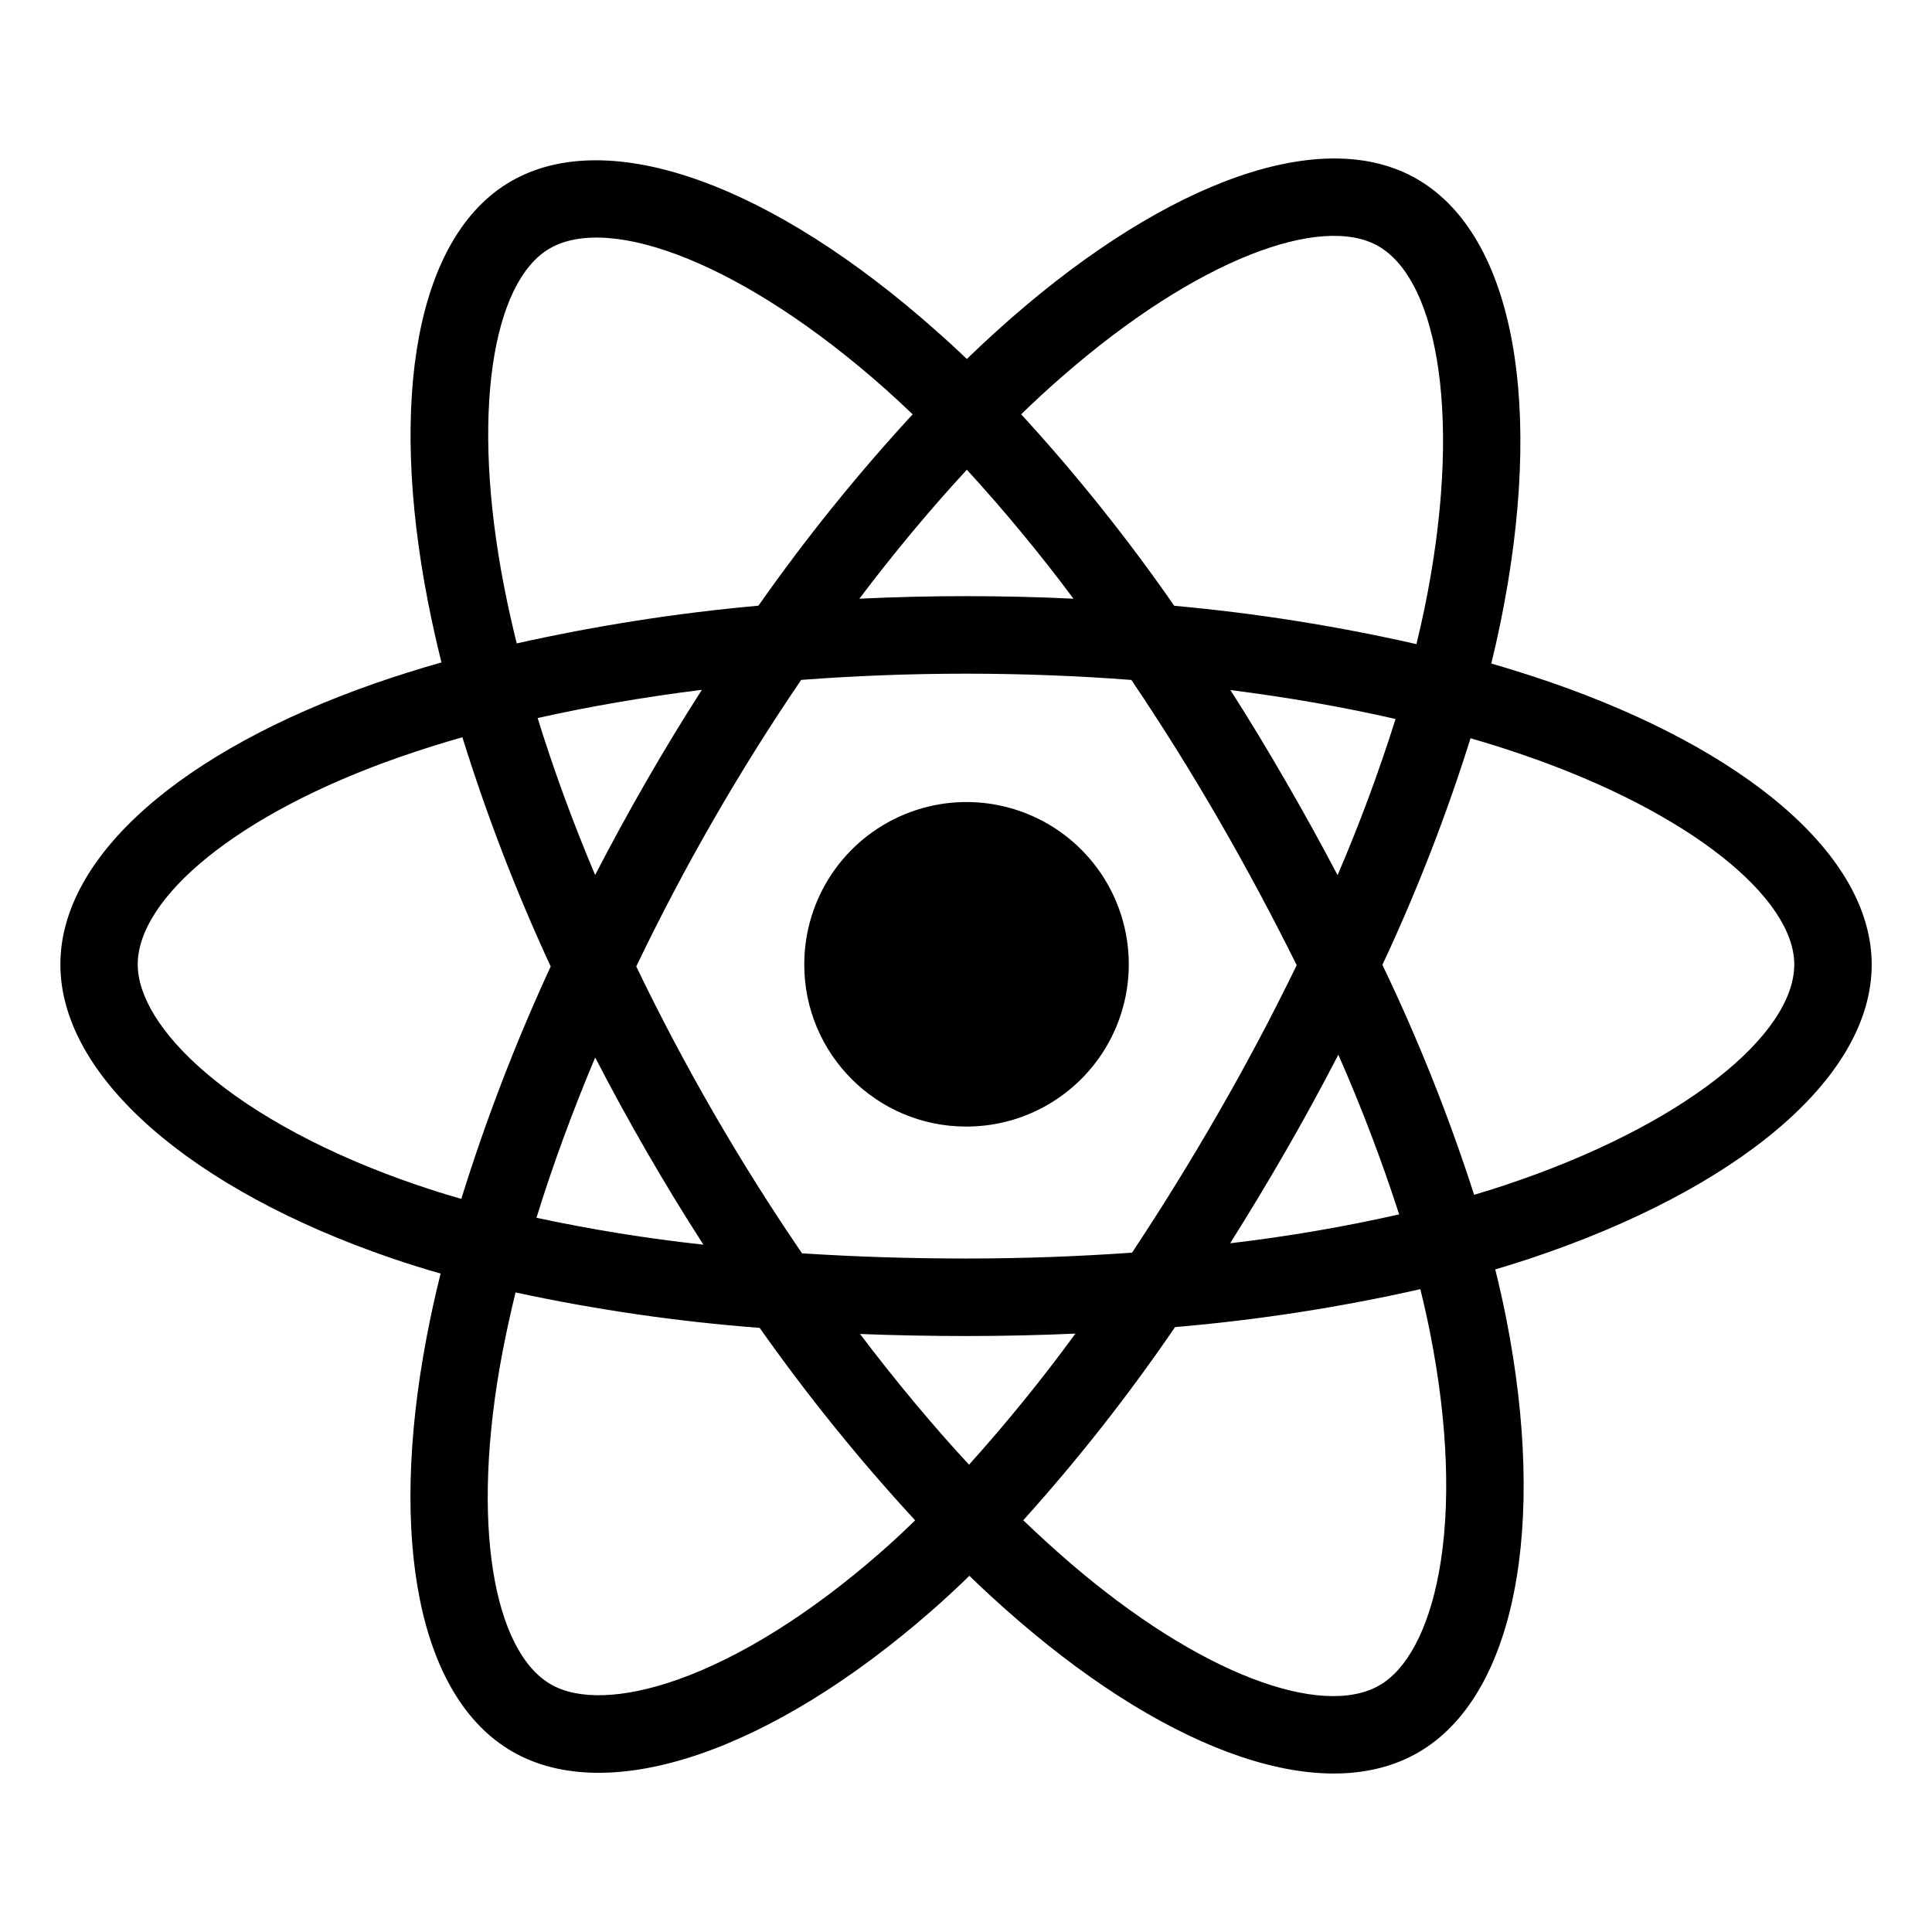
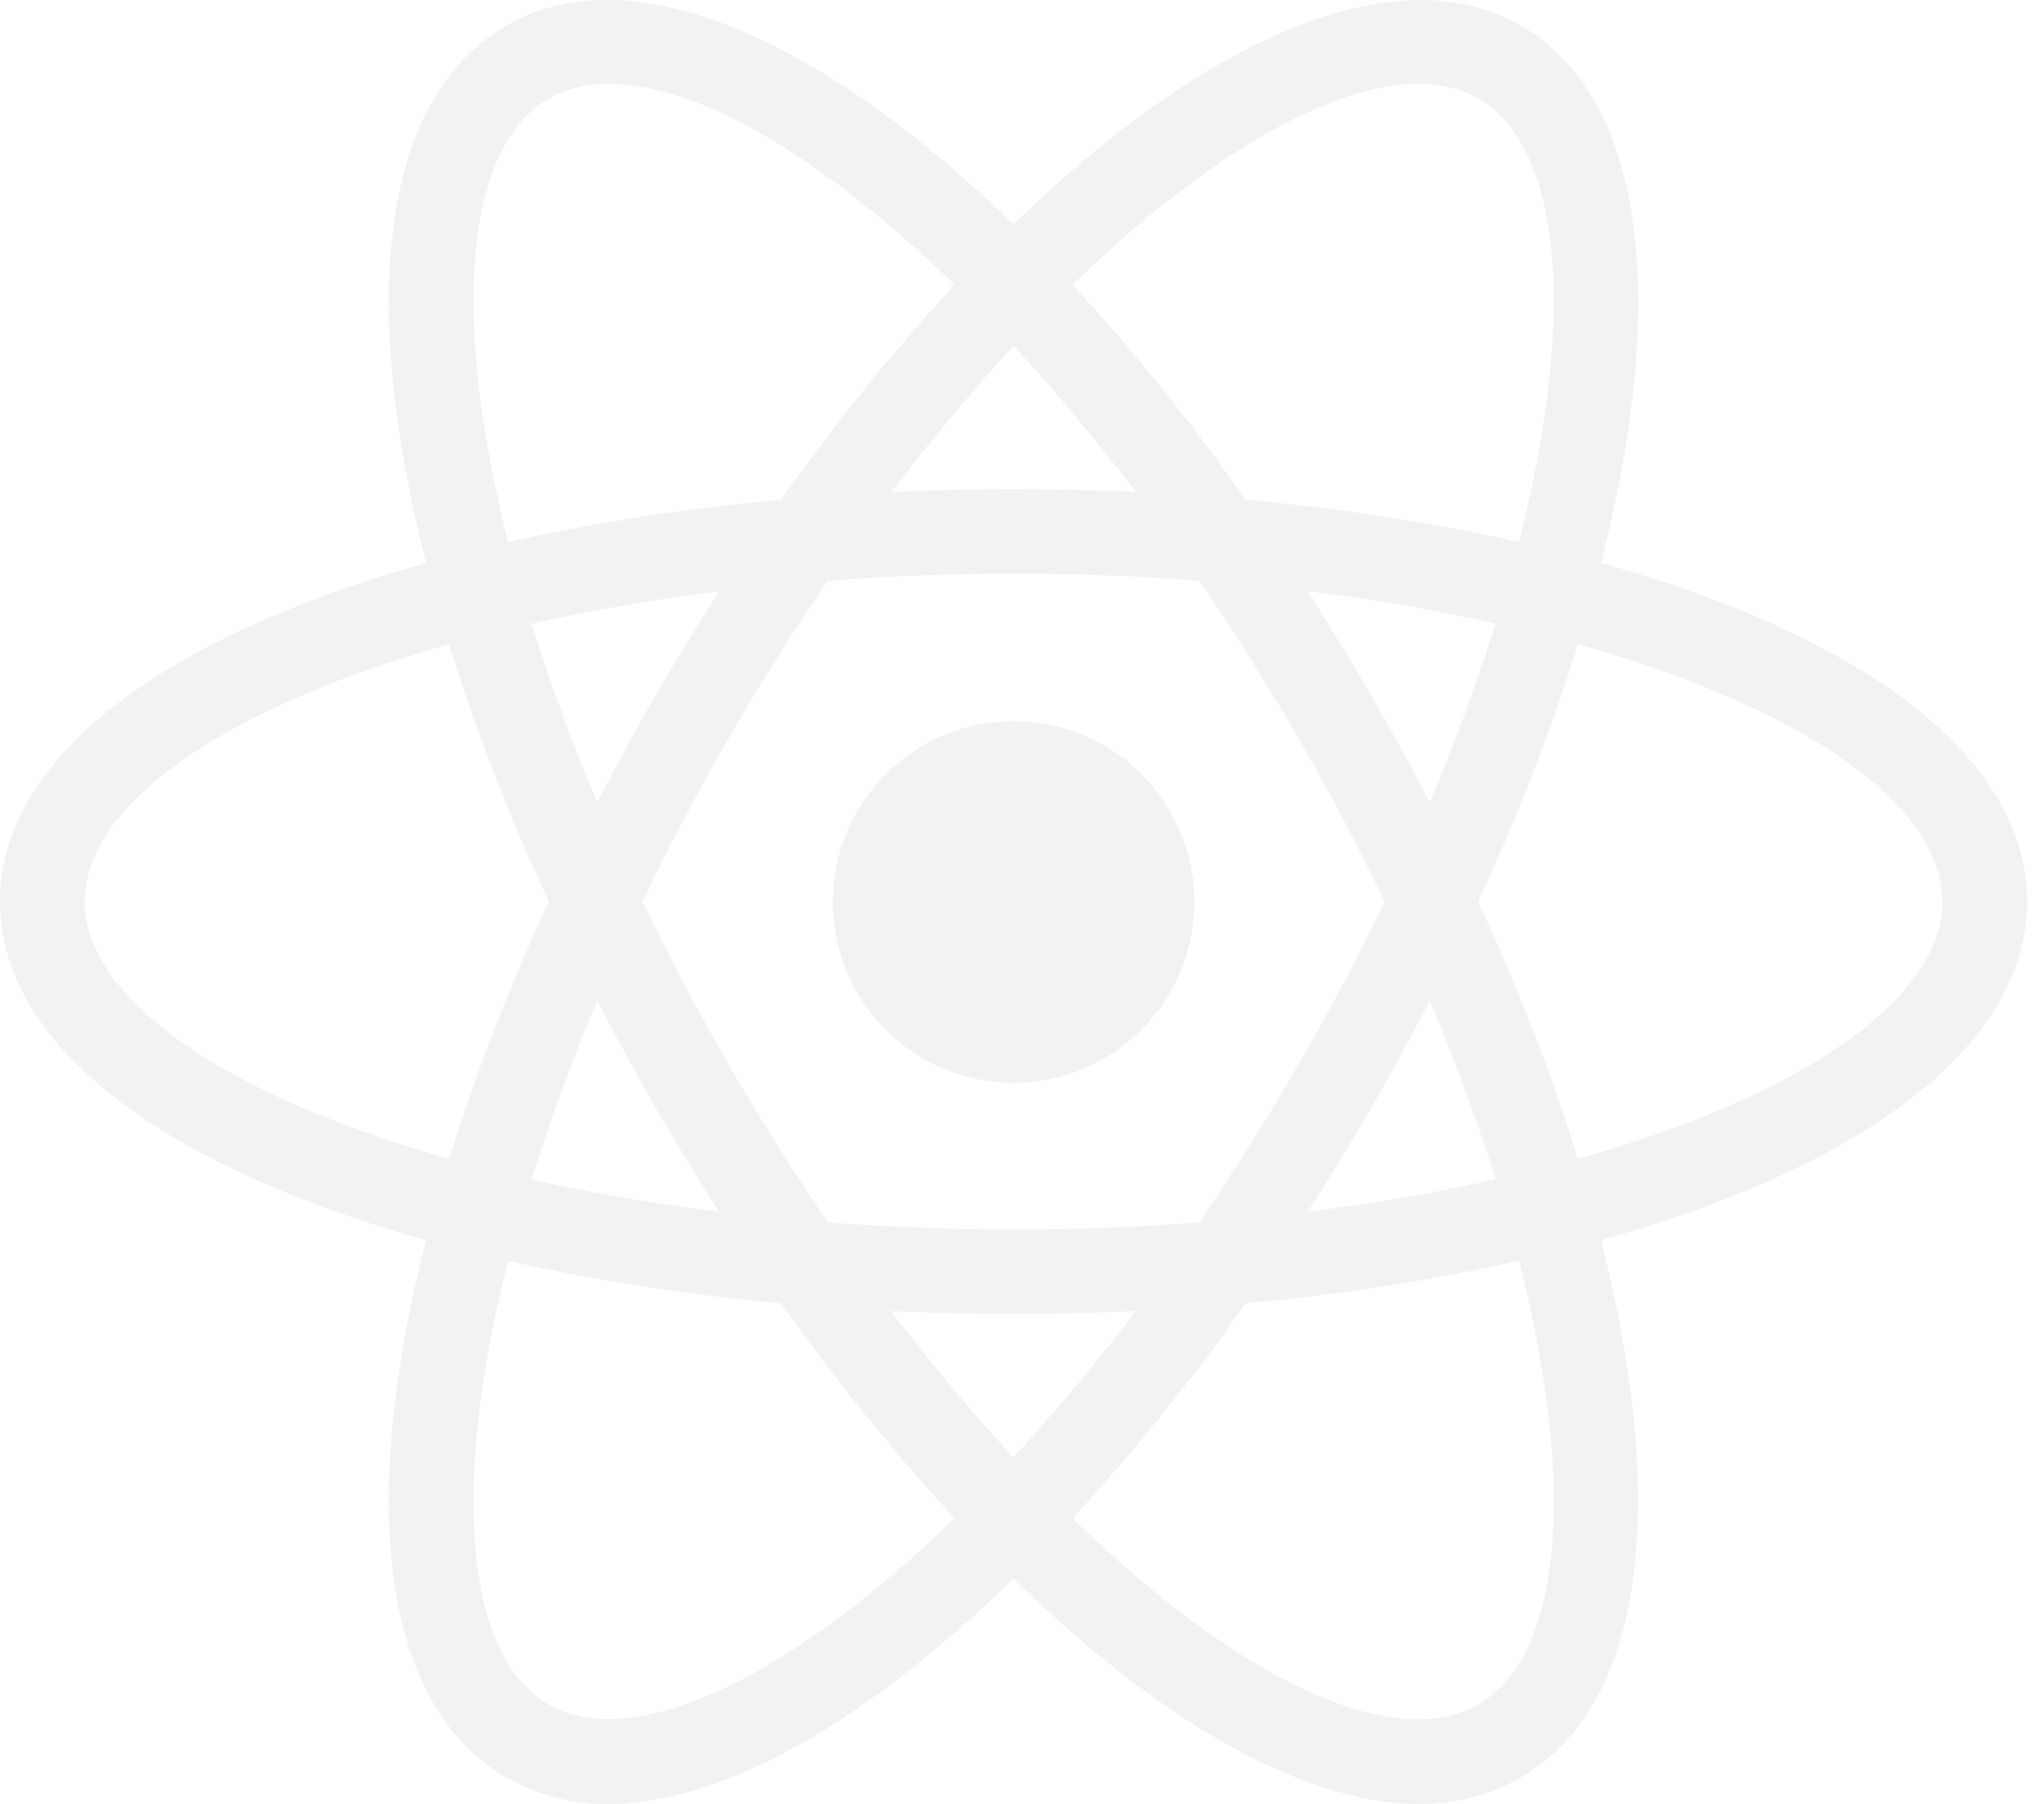
- <svg xmlns="http://www.w3.org/2000/svg" width="512" height="512" viewBox="0 0 512 512">
-   <path d="M410.66,180.72h0q-7.67-2.62-15.45-4.88,1.29-5.25,2.38-10.56c11.7-56.9,4.05-102.74-22.06-117.83-25-14.48-66,.61-107.36,36.69q-6.1,5.34-11.95,11-3.9-3.76-8-7.36c-43.35-38.58-86.8-54.83-112.88-39.69-25,14.51-32.43,57.6-21.9,111.53q1.58,8,3.55,15.93c-6.15,1.75-12.09,3.62-17.77,5.6C48.46,198.9,16,226.73,16,255.59c0,29.82,34.84,59.72,87.77,77.85q6.44,2.19,13,4.07Q114.64,346,113,354.68c-10,53-2.2,95.07,22.75,109.49,25.77,14.89,69-.41,111.14-37.31q5-4.38,10-9.25,6.32,6.11,13,11.86c40.8,35.18,81.09,49.39,106,34.93,25.75-14.94,34.12-60.14,23.25-115.13q-1.25-6.3-2.88-12.86,4.56-1.35,8.93-2.79c55-18.27,90.83-47.81,90.83-78C496,226.62,462.5,198.61,410.66,180.72Zm-129-81.08c35.43-30.91,68.55-43.11,83.65-34.39h0c16.07,9.29,22.32,46.75,12.22,95.88q-1,4.8-2.16,9.57a487.83,487.83,0,0,0-64.18-10.16,481.27,481.27,0,0,0-40.57-50.75Q276,104.57,281.64,99.64ZM157.73,280.25q6.51,12.6,13.61,24.89,7.23,12.54,15.07,24.71a435.28,435.28,0,0,1-44.24-7.13C146.41,309,151.63,294.75,157.73,280.25Zm0-48.33c-6-14.19-11.08-28.15-15.25-41.63,13.7-3.07,28.3-5.58,43.52-7.48q-7.65,11.94-14.72,24.23T157.7,231.92Zm10.9,24.17q9.48-19.77,20.42-38.78h0q10.93-19,23.27-37.13c14.28-1.08,28.92-1.65,43.71-1.65s29.52.57,43.79,1.66q12.21,18.09,23.13,37t20.69,38.6Q334,275.63,323,294.73h0q-10.91,19-23,37.24c-14.25,1-29,1.55-44,1.55s-29.47-.47-43.46-1.38q-12.43-18.19-23.46-37.29T168.6,256.09ZM340.75,305q7.25-12.58,13.92-25.49h0a440.41,440.41,0,0,1,16.12,42.32A434.44,434.44,0,0,1,326,329.48Q333.62,317.39,340.75,305Zm13.72-73.07q-6.64-12.65-13.81-25h0q-7-12.18-14.59-24.06c15.31,1.94,30,4.52,43.77,7.67A439.89,439.89,0,0,1,354.47,231.93ZM256.23,124.48h0a439.75,439.75,0,0,1,28.25,34.18q-28.35-1.35-56.74,0C237.07,146.32,246.62,134.87,256.23,124.48ZM145.66,65.86c16.06-9.32,51.57,4,89,37.27,2.39,2.13,4.8,4.36,7.2,6.67A491.37,491.37,0,0,0,201,160.51a499.12,499.12,0,0,0-64.06,10q-1.83-7.36-3.3-14.82h0C124.59,109.46,130.58,74.61,145.66,65.86ZM122.25,317.71q-6-1.71-11.85-3.71c-23.4-8-42.73-18.44-56-29.81C42.52,274,36.5,263.83,36.5,255.59c0-17.51,26.06-39.85,69.52-55q8.19-2.85,16.52-5.21a493.54,493.54,0,0,0,23.4,60.75A502.46,502.46,0,0,0,122.25,317.71Zm111.13,93.67c-18.63,16.32-37.29,27.89-53.74,33.72h0c-14.78,5.23-26.55,5.38-33.66,1.27-15.14-8.75-21.44-42.54-12.85-87.86q1.53-8,3.5-16a480.85,480.85,0,0,0,64.69,9.39,501.2,501.2,0,0,0,41.2,51C239.54,405.83,236.49,408.65,233.38,411.38Zm23.42-23.22c-9.72-10.51-19.42-22.14-28.88-34.64q13.79.54,28.08.54c9.78,0,19.46-.21,29-.64A439.33,439.33,0,0,1,256.8,388.16Zm124.52,28.59c-2.86,15.44-8.61,25.74-15.72,29.86-15.13,8.78-47.48-2.63-82.36-32.72-4-3.44-8-7.13-12.07-11a484.54,484.54,0,0,0,40.23-51.2,477.84,477.84,0,0,0,65-10.05q1.47,5.94,2.6,11.64h0C383.81,377.58,384.5,399.56,381.32,416.75Zm17.4-102.64h0c-2.62.87-5.32,1.71-8.06,2.53a483.26,483.26,0,0,0-24.31-60.94,481.52,481.52,0,0,0,23.36-60.06c4.91,1.43,9.68,2.93,14.27,4.52,44.42,15.32,71.52,38,71.52,55.43C475.5,274.19,446.23,298.33,398.72,314.11Z" />
-   <path d="M256,298.55a43,43,0,1,0-42.86-43A42.91,42.91,0,0,0,256,298.55Z" />
+ <svg xmlns="http://www.w3.org/2000/svg" width="68" height="60" viewBox="0 0 68 60" fill="none">
+   <path d="M33.72 36.014C37.041 36.014 39.733 33.322 39.733 30.002C39.733 26.681 37.041 23.988 33.72 23.988C30.399 23.988 27.707 26.681 27.707 30.002C27.707 33.322 30.399 36.014 33.72 36.014Z" fill="#F2F2F3" />
+   <path d="M16.884 41.957L15.553 41.617C5.669 39.12 0 34.876 0 29.988C0 25.097 5.673 20.856 15.553 18.36L16.884 18.023L17.258 19.34C18.256 22.788 19.536 26.149 21.084 29.388L21.371 29.988L21.084 30.588C19.535 33.832 18.251 37.194 17.258 40.643L16.884 41.957ZM14.94 21.425C7.431 23.54 2.82 26.768 2.82 29.988C2.82 33.202 7.428 36.432 14.94 38.544C15.86 35.62 16.971 32.76 18.258 29.988C16.962 27.211 15.853 24.35 14.94 21.425ZM50.553 41.957L50.183 40.636C49.181 37.187 47.9 33.825 46.352 30.584L46.066 29.988L46.352 29.385C47.902 26.148 49.179 22.782 50.183 19.333L50.553 18.019L51.884 18.356C61.771 20.852 67.437 25.093 67.437 29.988C67.437 34.879 61.767 39.12 51.884 41.617L50.553 41.957ZM49.172 29.988C50.52 32.905 51.641 35.775 52.497 38.544C60.009 36.432 64.621 33.202 64.621 29.988C64.621 26.768 60.012 23.544 52.497 21.425C51.578 24.349 50.468 27.21 49.172 29.988Z" fill="#F2F2F3" />
+   <path d="M14.92 21.412L14.549 20.098C11.767 10.302 12.609 3.285 16.863 0.839C21.024 -1.569 27.717 1.277 34.727 8.469L35.684 9.453L34.727 10.433C32.238 13.023 29.962 15.81 27.923 18.767L27.542 19.313L26.882 19.367C23.296 19.648 19.739 20.222 16.247 21.081L14.92 21.412ZM20.249 2.786C19.494 2.786 18.827 2.951 18.265 3.275C15.476 4.882 14.984 10.477 16.904 18.029C19.905 17.366 22.934 16.891 25.986 16.625C27.753 14.119 29.68 11.73 31.756 9.473C27.367 5.205 23.224 2.786 20.249 2.786ZM47.188 59.999C43.186 59.999 38.045 56.981 32.71 51.504L31.756 50.523L32.71 49.546C35.2 46.953 37.477 44.162 39.518 41.202L39.895 40.663L40.548 40.599C44.135 40.323 47.693 39.751 51.187 38.891L52.517 38.554L52.891 39.872C55.66 49.661 54.821 56.688 50.574 59.133C49.542 59.718 48.373 60.017 47.188 59.999ZM35.684 50.5C40.07 54.768 44.217 57.19 47.188 57.19C47.946 57.19 48.613 57.021 49.172 56.701C51.965 55.091 52.46 49.486 50.533 41.933C47.535 42.6 44.503 43.079 41.444 43.345C39.685 45.855 37.761 48.245 35.684 50.5Z" fill="#F2F2F3" />
+   <path d="M52.517 21.412L51.187 21.078C47.694 20.216 44.135 19.642 40.548 19.363L39.895 19.306L39.517 18.76C37.479 15.801 35.202 13.014 32.709 10.426L31.756 9.446L32.709 8.469C39.716 1.281 46.406 -1.566 50.573 0.839C54.825 3.288 55.67 10.305 52.891 20.098L52.517 21.412ZM41.444 16.625C44.658 16.911 47.703 17.393 50.533 18.029C52.456 10.477 51.965 4.882 49.172 3.271C46.396 1.665 41.172 4.124 35.684 9.473C37.759 11.73 39.686 14.115 41.444 16.625ZM20.249 59.999C19.064 60.016 17.895 59.717 16.863 59.133C12.609 56.688 11.767 49.664 14.546 39.872L14.91 38.554L16.24 38.891C19.488 39.71 23.065 40.286 26.878 40.599L27.532 40.663L27.913 41.202C29.947 44.16 32.224 46.953 34.717 49.546L35.674 50.523L34.717 51.504C29.385 56.984 24.244 59.999 20.249 59.999ZM16.904 41.937C14.984 49.489 15.476 55.094 18.265 56.705C21.044 58.288 26.252 55.846 31.756 50.5C29.681 48.242 27.753 45.853 25.986 43.348C22.931 43.078 19.897 42.606 16.904 41.937Z" fill="#F2F2F3" />
+   <path d="M33.72 43.705C31.406 43.705 29.031 43.608 26.646 43.409L25.986 43.351L25.605 42.806C24.26 40.872 22.995 38.884 21.812 36.847C20.638 34.804 19.547 32.715 18.541 30.584L18.258 29.988L18.541 29.385C19.548 27.256 20.636 25.168 21.812 23.126C22.981 21.118 24.258 19.111 25.605 17.164L25.986 16.625L26.646 16.564C31.352 16.17 36.082 16.17 40.787 16.564L41.441 16.628L41.822 17.167C44.516 21.037 46.882 25.125 48.896 29.388L49.175 29.991L48.896 30.588C46.888 34.854 44.521 38.943 41.822 42.809L41.441 43.355L40.787 43.412C38.409 43.604 36.031 43.705 33.72 43.705ZM27.542 40.66C31.702 40.973 35.738 40.973 39.895 40.66C42.215 37.262 44.278 33.694 46.066 29.988C44.285 26.278 42.221 22.711 39.895 19.316C35.783 19 31.653 19 27.542 19.316C25.213 22.709 23.15 26.277 21.371 29.988C23.162 33.692 25.225 37.259 27.542 40.66Z" fill="#F2F2F3" />
</svg>
